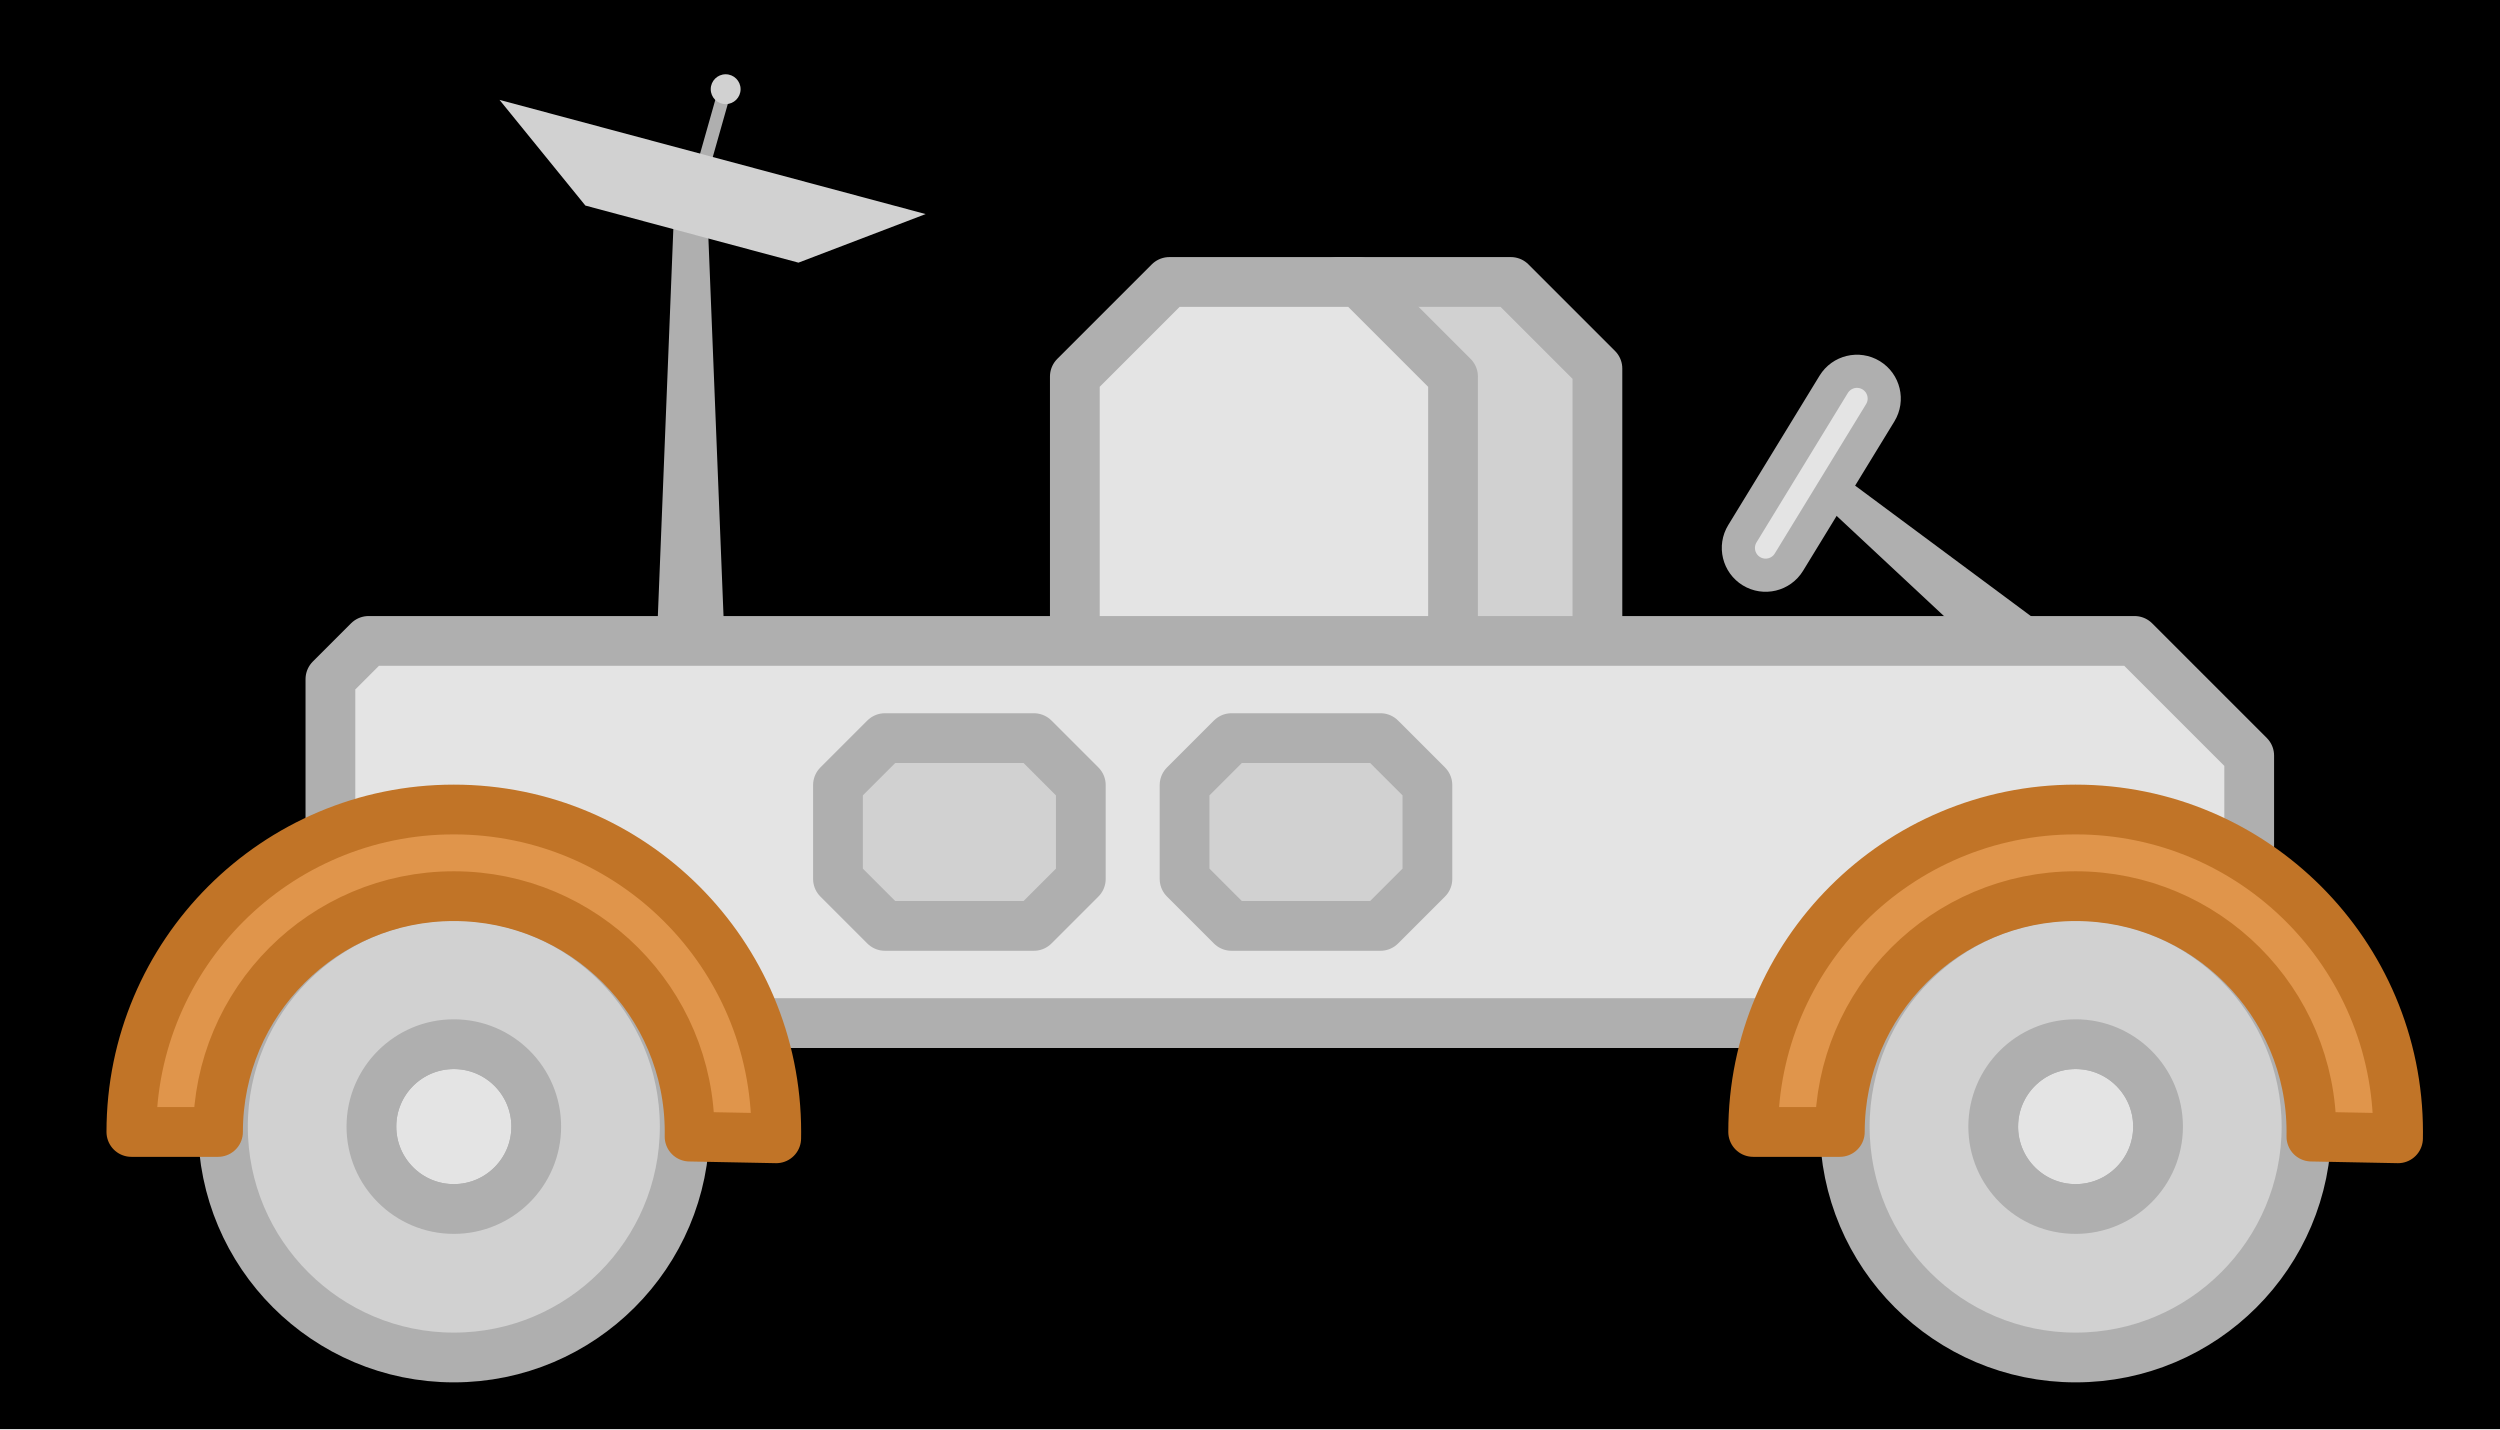
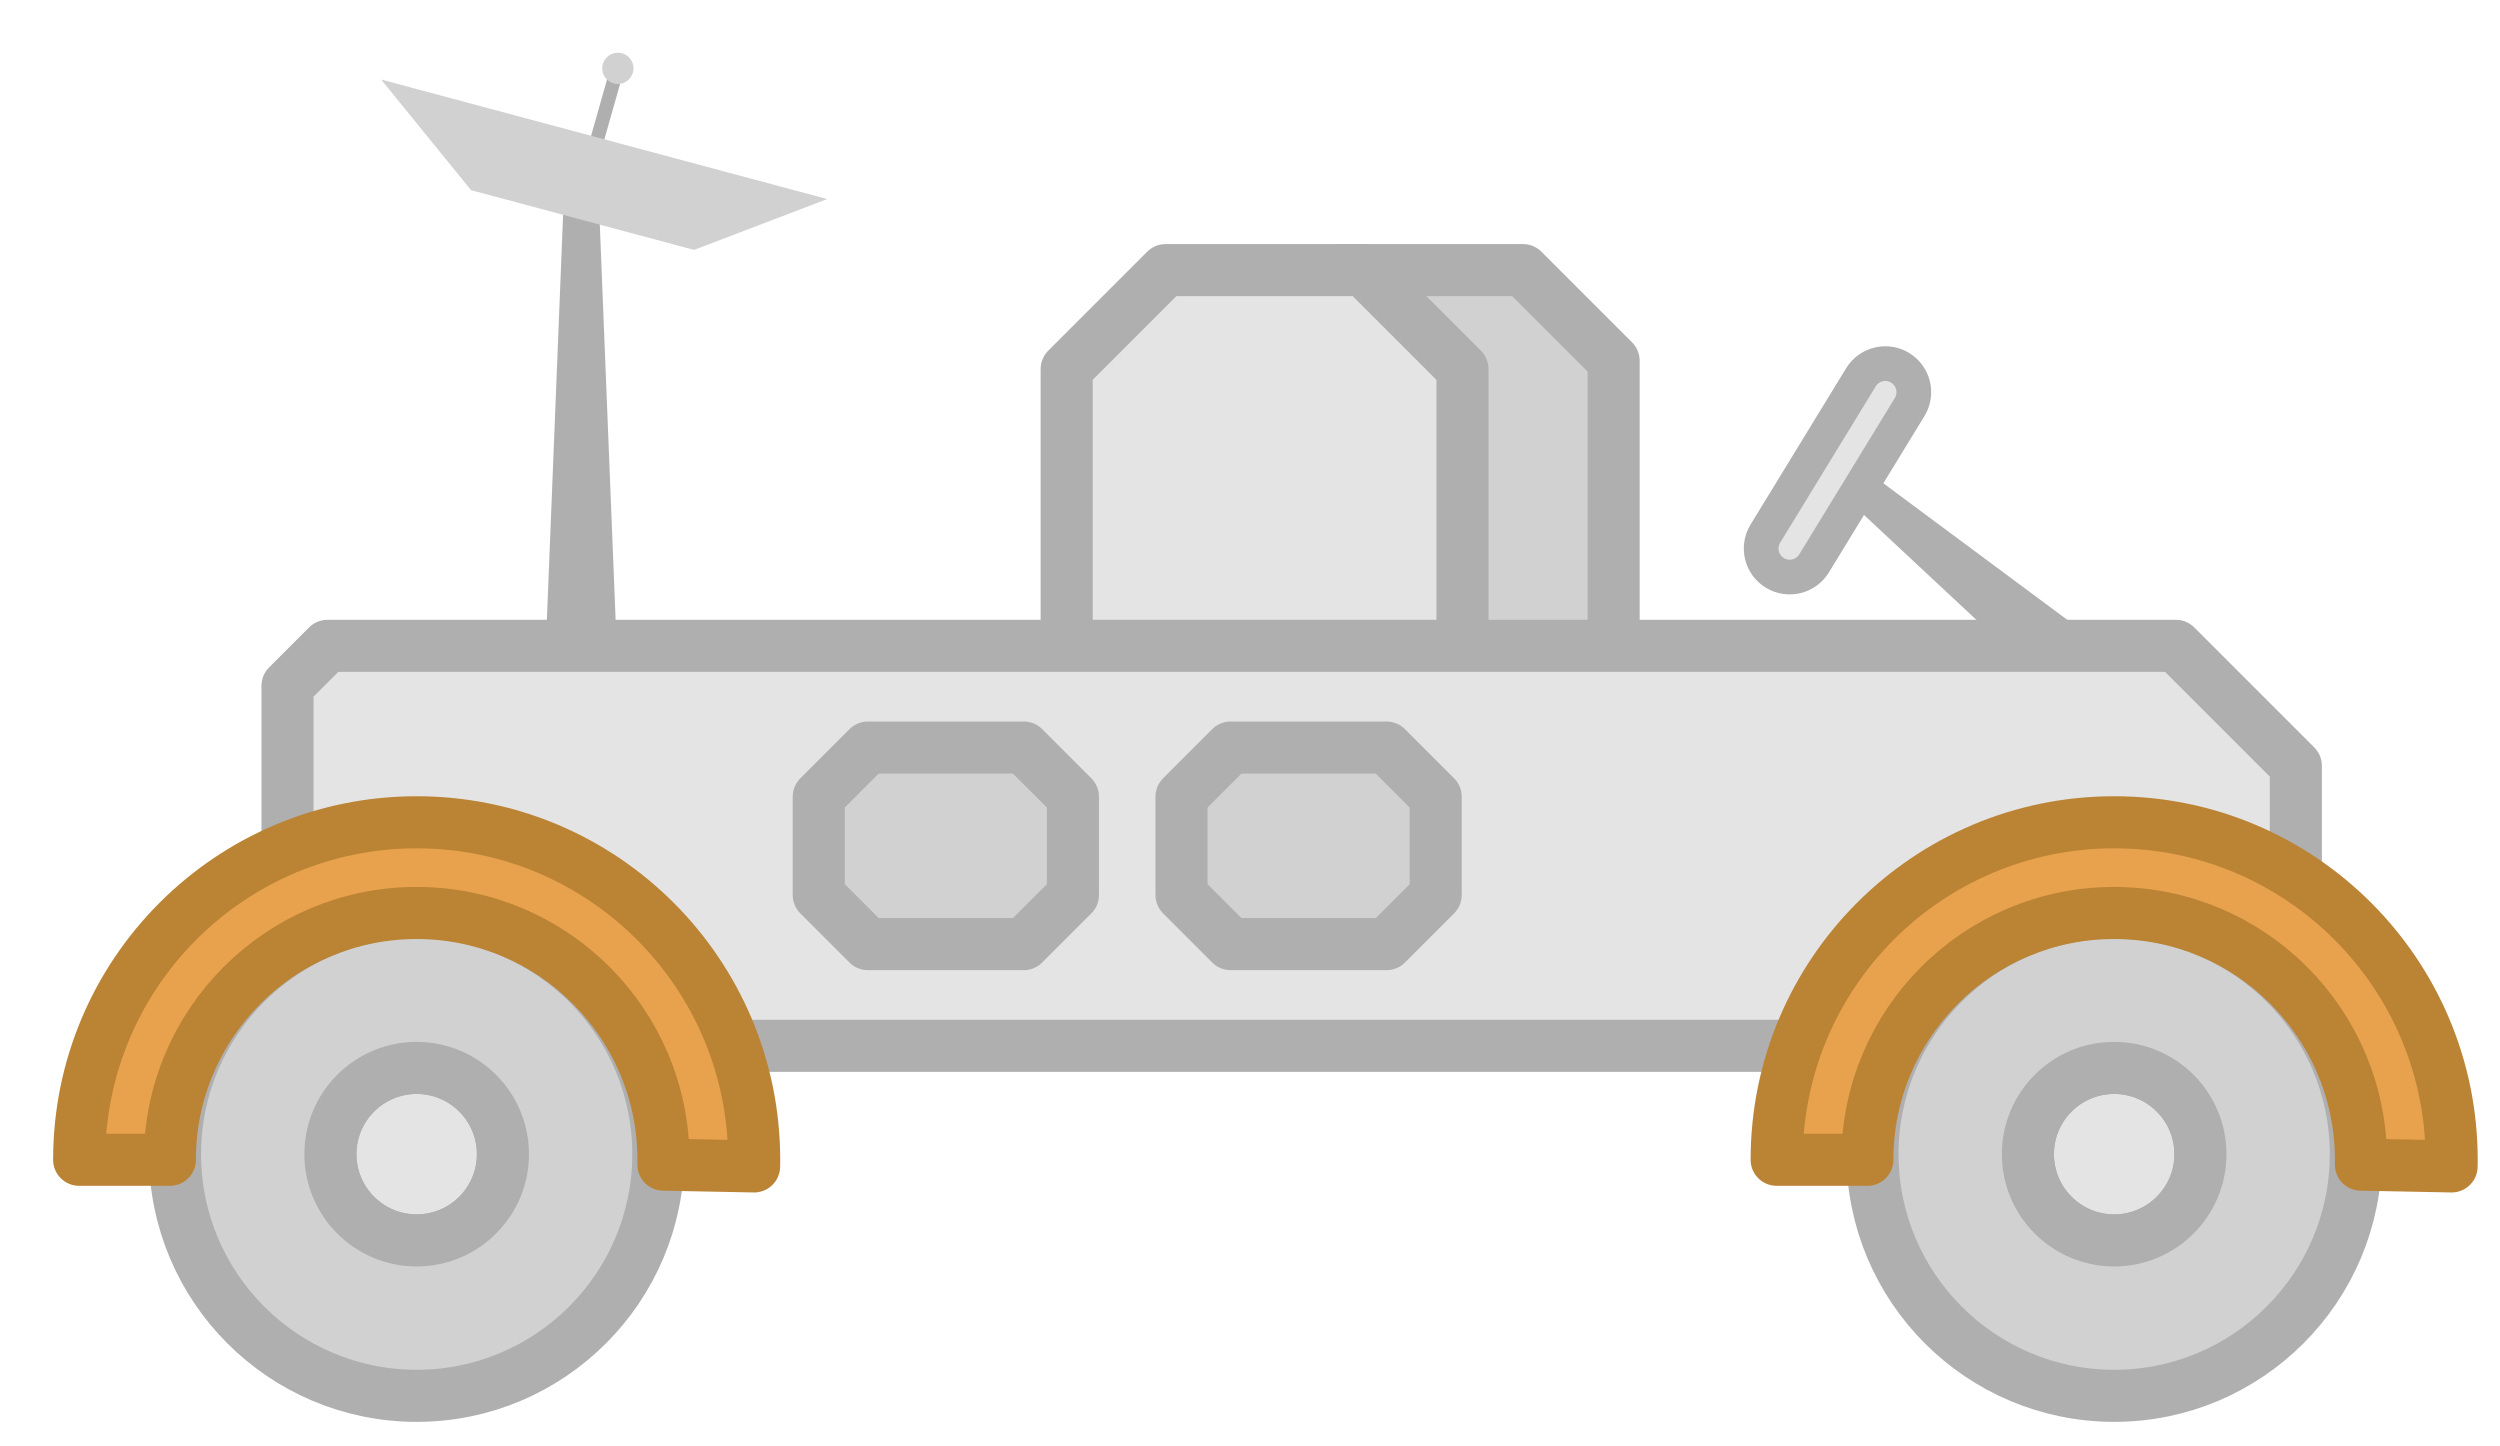
- <svg xmlns="http://www.w3.org/2000/svg" xml:space="preserve" style="fill-rule:evenodd;clip-rule:evenodd;stroke-linecap:round;stroke-linejoin:round;stroke-miterlimit:1.5" viewBox="0 0 628 359">
+ <svg xmlns="http://www.w3.org/2000/svg" xml:space="preserve" style="fill-rule:evenodd;clip-rule:evenodd;stroke-linecap:round;stroke-linejoin:round;stroke-miterlimit:1.5" viewBox="0 0 600 347">
+   <path d="M0 0h600v347H0z" style="fill:none" />
+   <path d="M387.271 86.578v94.672L365.521 203h-43.5l-21.75-21.75V86.578l21.75-21.75h43.5z" style="fill:#d1d1d1;stroke:#afafaf;stroke-width:12.5px" />
+   <path d="M351 88.578v90.672L327.25 203h-47.5L256 179.25V88.578l23.75-23.75h47.5z" style="fill:#e4e4e4;stroke:#afafaf;stroke-width:12.5px" />
+   <path d="m500.206 172.905 10.882-13.06-60.84-45.161-5.441 6.53z" style="fill:#afafaf" />
+   <path d="M456.043 88.273a6.854 6.854 0 0 1 2.272 9.418l-22.94 37.525a6.854 6.854 0 0 1-9.418 2.272 6.854 6.854 0 0 1-2.272-9.418l22.94-37.525a6.854 6.854 0 0 1 9.418-2.272" style="fill:#e4e4e4;stroke:#afafaf;stroke-width:8.33px" />
+   <path d="M551 183.8V251H69v-86.4l9.6-9.6h443.6z" style="fill:#e4e4e4" />
  <clipPath id="a">
-     <path d="M0 0h628v359H0z" />
+     <path d="M551 183.8V251H69v-86.4l9.6-9.6h443.6z" />
  </clipPath>
  <g clip-path="url(#a)">
-     <path d="M-124-124h936v570h-936z" />
-     <path d="M401.271 92.578v94.672L379.521 209h-43.5l-21.75-21.75V92.578l21.75-21.75h43.5z" style="fill:#d1d1d1;stroke:#afafaf;stroke-width:12.5px" />
-     <path d="M365 94.578v90.672L341.25 209h-47.5L270 185.25V94.578l23.75-23.75h47.5z" style="fill:#e4e4e4;stroke:#afafaf;stroke-width:12.5px" />
-     <path d="m514.206 178.905 10.882-13.06-60.84-45.161-5.441 6.53z" style="fill:#afafaf" />
-     <path d="M470.043 94.273a6.854 6.854 0 0 1 2.272 9.418l-22.94 37.525a6.854 6.854 0 0 1-9.418 2.272 6.854 6.854 0 0 1-2.272-9.418l22.94-37.525a6.854 6.854 0 0 1 9.418-2.272" style="fill:#e4e4e4;stroke:#afafaf;stroke-width:8.33px" />
-     <path d="M565 189.8V257H83v-86.4l9.6-9.6h443.6z" style="fill:#e4e4e4" />
-     <clipPath id="b">
-       <path d="M565 189.8V257H83v-86.4l9.6-9.6h443.6z" />
-     </clipPath>
-     <g clip-path="url(#b)">
-       <path d="M271.5 197.207v23.586l-11.793 11.793h-37.414L210.5 220.793v-23.586l11.793-11.793h37.414zM358.564 197.207v23.586l-11.793 11.793h-37.414l-11.793-11.793v-23.586l11.793-11.793h37.414z" style="fill:#d1d1d1;stroke:#afafaf;stroke-width:12.5px" />
-     </g>
-     <path d="M565 189.8V257H83v-86.4l9.6-9.6h443.6z" style="fill:none;stroke:#afafaf;stroke-width:12.5px" />
-     <path d="M182 161h-17l4.25-106.172h8.5zM183.053 25.307l-5.86 20.682-3.175-.9 5.86-20.682z" style="fill:#afafaf" />
-     <circle cx="182.286" cy="22.407" r="3.75" style="fill:#d1d1d1" />
-     <path d="m125.474 25.088 107.052 28.685-31.955 12.205-53.526-14.342z" style="fill:#d1d1d1" />
-     <circle cx="114" cy="283" r="20.702" style="fill:#e4e4e4;stroke:#afafaf;stroke-width:12.5px" />
-     <path d="M114 225c32.011 0 58 25.989 58 58s-25.989 58-58 58-58-25.989-58-58 25.989-58 58-58m0 37.298c11.426 0 20.702 9.276 20.702 20.702s-9.276 20.702-20.702 20.702S93.298 294.426 93.298 283s9.276-20.702 20.702-20.702" style="fill:#d1d1d1;stroke:#afafaf;stroke-width:12.5px" />
-     <circle cx="521.399" cy="283" r="20.702" style="fill:#e4e4e4;stroke:#afafaf;stroke-width:12.5px" />
-     <path d="M521.399 225c32.011 0 58 25.989 58 58s-25.989 58-58 58-58-25.989-58-58 25.989-58 58-58m0 37.298c11.426 0 20.702 9.276 20.702 20.702s-9.276 20.702-20.702 20.702-20.702-9.276-20.702-20.702 9.276-20.702 20.702-20.702" style="fill:#d1d1d1;stroke:#afafaf;stroke-width:12.5px" />
-     <path d="m194.984 285.941-21.763-.428q.012-.582.011-1.165c0-32.691-26.541-59.233-59.233-59.233-32.713 0-59.233 26.519-59.233 59.233H32.999c0-44.735 36.265-81 81-81 44.705 0 81 36.295 81 81q0 .797-.016 1.593ZM602.383 285.941l-21.763-.428q.012-.582.011-1.165c0-32.691-26.541-59.233-59.233-59.233-32.713 0-59.233 26.519-59.233 59.233h-21.767c0-44.735 36.265-81 81-81 44.705 0 81 36.295 81 81q0 .797-.016 1.593Z" style="fill:#e0954b;stroke:#c17427;stroke-width:12.5px" />
+     <path d="M257.5 191.207v23.586l-11.793 11.793h-37.414L196.5 214.793v-23.586l11.793-11.793h37.414zM344.564 191.207v23.586l-11.793 11.793h-37.414l-11.793-11.793v-23.586l11.793-11.793h37.414z" style="fill:#d1d1d1;stroke:#afafaf;stroke-width:12.5px" />
  </g>
+   <path d="M551 183.8V251H69v-86.4l9.6-9.6h443.6z" style="fill:none;stroke:#afafaf;stroke-width:12.5px" />
+   <path d="M148 155h-17l4.25-106.172h8.5zM149.053 19.307l-5.86 20.682-3.175-.9 5.86-20.682z" style="fill:#afafaf" />
+   <circle cx="148.286" cy="16.407" r="3.75" style="fill:#d1d1d1" />
+   <path d="m91.474 19.088 107.052 28.685-31.955 12.205-53.526-14.342z" style="fill:#d1d1d1" />
+   <circle cx="100" cy="277" r="20.702" style="fill:#e4e4e4;stroke:#afafaf;stroke-width:12.5px" />
+   <path d="M100 219c32.011 0 58 25.989 58 58s-25.989 58-58 58-58-25.989-58-58 25.989-58 58-58m0 37.298c11.426 0 20.702 9.276 20.702 20.702s-9.276 20.702-20.702 20.702S79.298 288.426 79.298 277s9.276-20.702 20.702-20.702" style="fill:#d1d1d1;stroke:#afafaf;stroke-width:12.5px" />
+   <circle cx="507.399" cy="277" r="20.702" style="fill:#e4e4e4;stroke:#afafaf;stroke-width:12.5px" />
+   <path d="M507.399 219c32.011 0 58 25.989 58 58s-25.989 58-58 58-58-25.989-58-58 25.989-58 58-58m0 37.298c11.426 0 20.702 9.276 20.702 20.702s-9.276 20.702-20.702 20.702-20.702-9.276-20.702-20.702 9.276-20.702 20.702-20.702" style="fill:#d1d1d1;stroke:#afafaf;stroke-width:12.5px" />
+   <path d="m180.984 279.941-21.763-.428q.012-.582.011-1.165c0-32.691-26.541-59.233-59.233-59.233-32.713 0-59.233 26.519-59.233 59.233H18.999c0-44.735 36.265-81 81-81 44.705 0 81 36.295 81 81q0 .797-.016 1.593ZM588.383 279.941l-21.763-.428q.012-.582.011-1.165c0-32.691-26.541-59.233-59.233-59.233-32.713 0-59.233 26.519-59.233 59.233h-21.767c0-44.735 36.265-81 81-81 44.705 0 81 36.295 81 81q0 .797-.016 1.593Z" style="fill:#e8a24d;stroke:#bb8334;stroke-width:12.5px" />
</svg>
